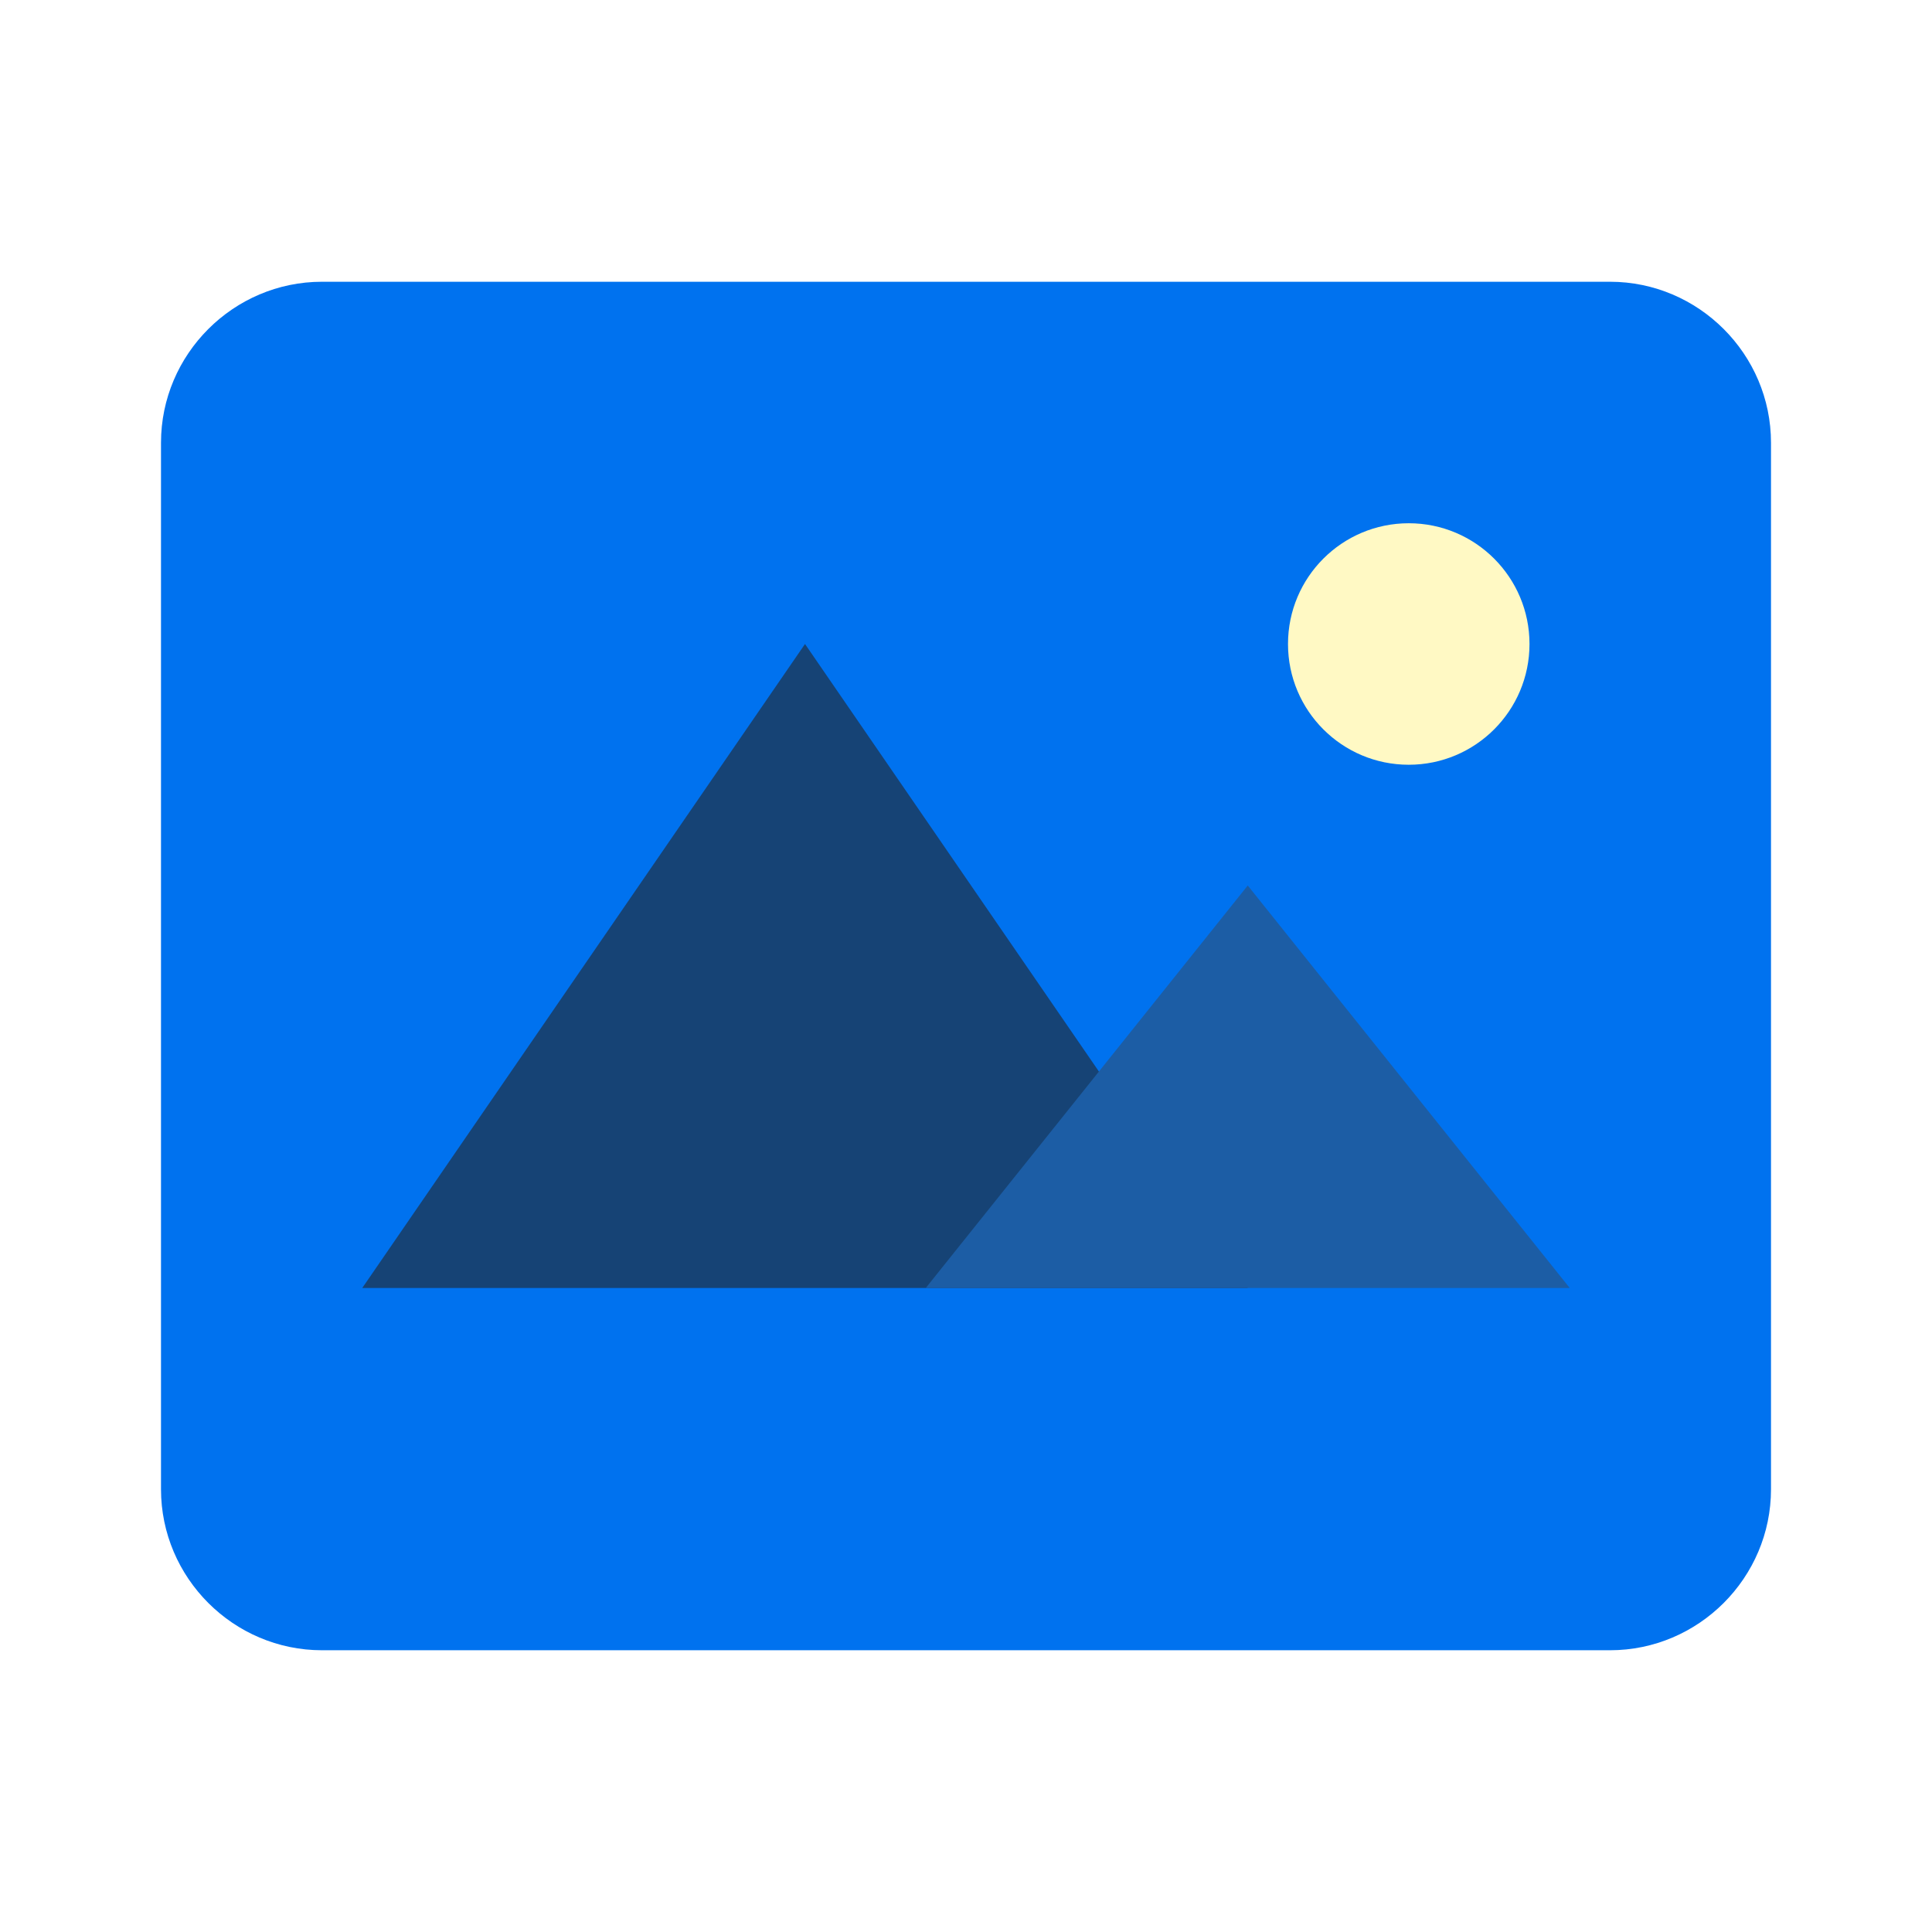
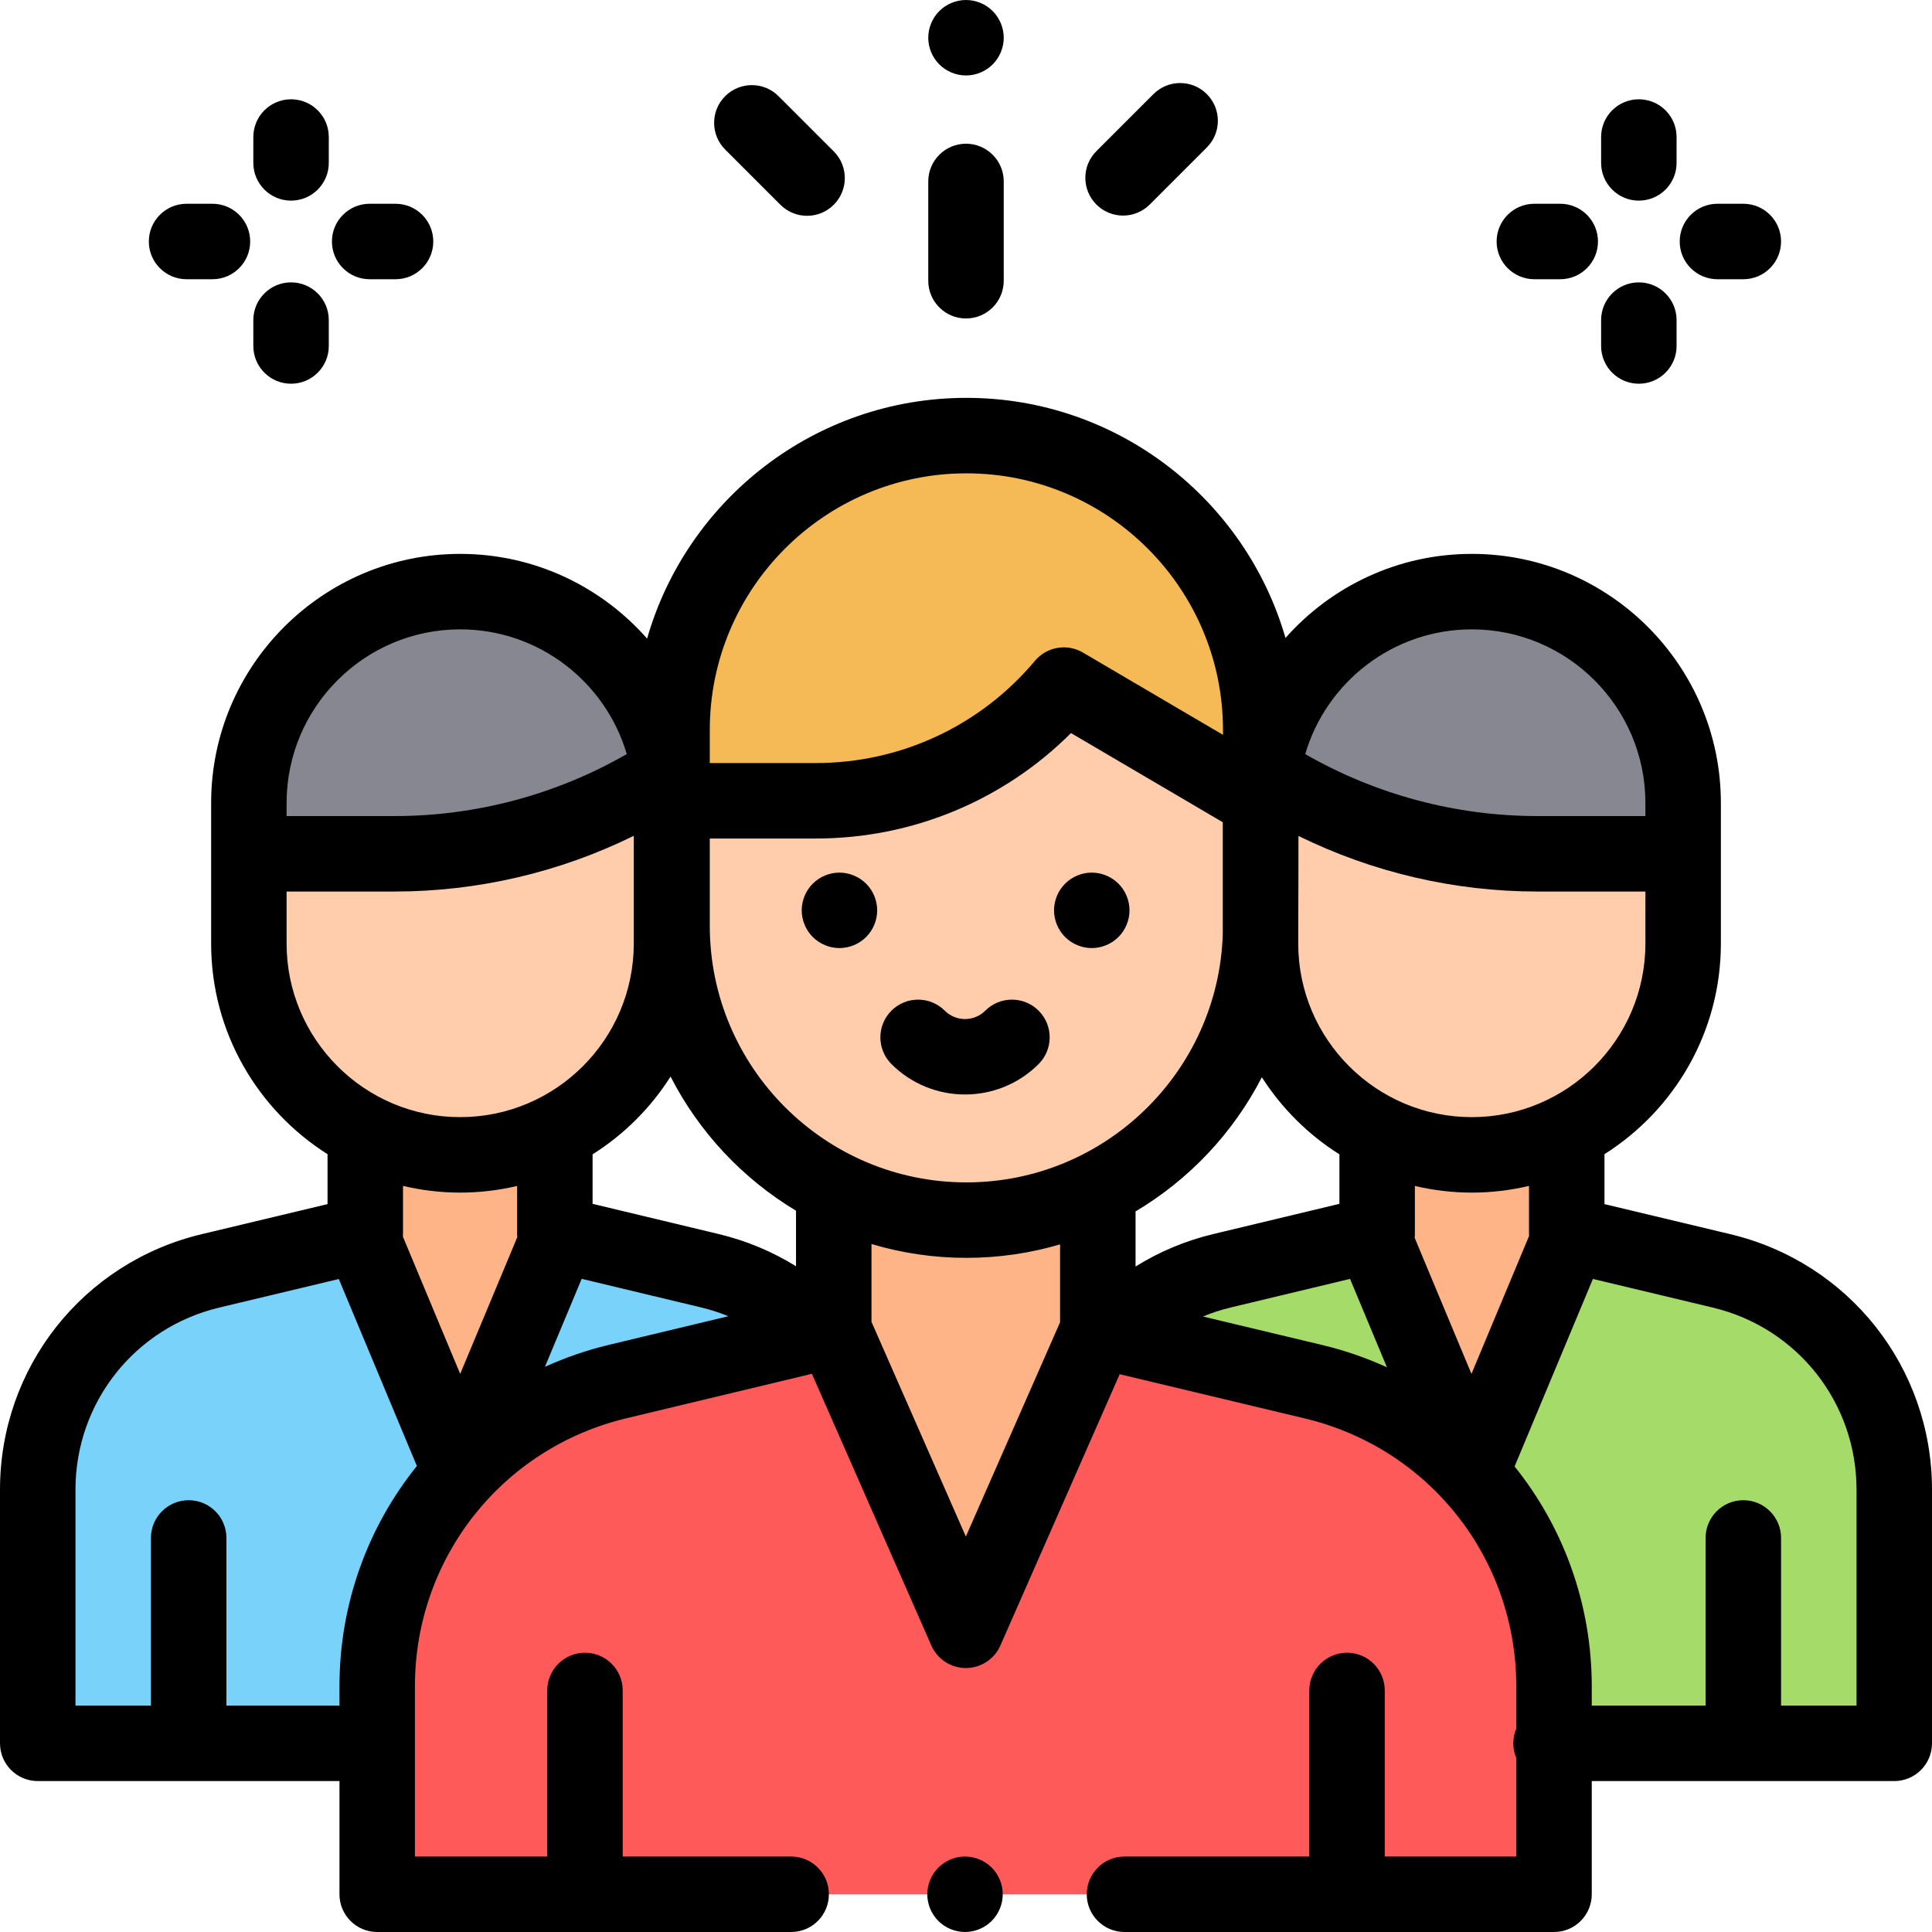
- <svg xmlns="http://www.w3.org/2000/svg" viewBox="0 0 48 48">
-   <path fill="#0072EF" d="M40,41H8c-2.2,0-4-1.8-4-4V11c0-2.2,1.8-4,4-4h32c2.2,0,4,1.8,4,4v26C44,39.2,42.2,41,40,41z" />
-   <path fill="#FFF9C4" d="M35 13A3 3 0 1 0 35 19A3 3 0 1 0 35 13Z" />
-   <path fill="#164375" d="M20 16L9 32 31 32z" />
-   <path fill="#1c5da5" d="M31 22L23 32 39 32z" />
+ <svg xmlns="http://www.w3.org/2000/svg" version="1.1" id="Capa_1" x="0px" y="0px" viewBox="0 0 512 512" style="enable-background:new 0 0 512 512;" xml:space="preserve">
+   <path style="fill:#78D2FA;" d="M217.21,353.387c-7.692-7.987-17.642-13.886-29.026-16.614l-41.143-9.859l-0.017,0.027l0.017-0.027  v-25.117H96.799v25.198l0,0l-41.036,9.803C28.93,343.208,10,367.191,10,394.779V462h90.962L217.21,353.387z" />
+   <polygon style="fill:#FFB487;" points="148.12,301.797 148.12,327.592 122.046,390.047 96,327.681 96,301.797 " />
+   <path style="fill:#FFCDAC;" d="M177.955,215.261v34.79c0,30.928-25.073,56-56.002,56l0,0l0,0c-30.929,0-56.002-25.072-56.002-56  v-34.79L177.955,215.261L177.955,215.261z" />
+   <path style="fill:#878791;" d="M177.955,226.266v-13.481c0-30.928-25.073-56-56.002-56l0,0c-30.929,0-56.002,25.072-56.002,56  v13.481h38.603c24.174,0,47.895-6.563,68.631-18.988l0,0" />
+   <path style="fill:#A5DC69;" d="M294.79,353.387c7.692-7.987,17.642-13.886,29.026-16.614l41.143-9.859l0.017,0.027l-0.017-0.027  v-25.117h50.242v25.198l0,0l41.036,9.803C483.07,343.208,502,367.191,502,394.779V462h-90.962L294.79,353.387z" />
+   <path style="fill:#FF5A5A;" d="M220.953,352.403l-57.306,13.732c-37.348,8.95-63.685,42.343-63.685,80.747V502h311.87v-55.07  c0-38.426-26.366-71.832-63.742-80.761l-57.157-13.654L220.953,352.403z" />
+   <g>
+     <polygon style="fill:#FFB487;" points="416,301.797 416,327.681 389.954,390.047 363.88,327.592 363.88,301.797  " />
+     <path style="fill:#FFB487;" d="M256.01,432.738l37.31-84.708c-2.769-4.65-4.347-10.062-4.347-15.792v-8.142h-65.966v8.143   c0,5.72-1.572,11.124-4.333,15.769L256.01,432.738z" />
+   </g>
+   <path style="fill:#FFCDAC;" d="M334.001,191.525v53.819c0,43.078-34.922,78.001-78,78.001l0,0l0,0c-43.078,0-78-34.922-78-78.001  v-53.819H334.001z" />
+   <path style="fill:#F5B955;" d="M256,115.437L256,115.437c-43.079,0-78.001,34.922-78.001,78v18.777h38.137  c25.351,0,49.402-11.225,65.684-30.656l0,0l52.179,30.656v-18.777C334.001,150.359,299.079,115.437,256,115.437z" />
+   <path style="fill:#FFCDAC;" d="M334.045,215.261v34.79c0,30.928,25.073,56,56.002,56l0,0l0,0c30.929,0,56.002-25.072,56.002-56  v-34.79L334.045,215.261L334.045,215.261z" />
+   <path style="fill:#878791;" d="M334.045,226.266v-13.481c0-30.928,25.073-56,56.002-56l0,0c30.929,0,56.002,25.072,56.002,56v13.481  h-38.603c-24.174,0-47.895-6.563-68.631-18.988l0,0" />
+   <path d="M255.74,492c-2.631,0-5.211,1.07-7.07,2.93c-1.86,1.86-2.93,4.44-2.93,7.07s1.069,5.21,2.93,7.07  c1.859,1.86,4.439,2.93,7.07,2.93c2.63,0,5.21-1.07,7.069-2.93c1.86-1.86,2.931-4.44,2.931-7.07s-1.07-5.21-2.931-7.07  C260.95,493.07,258.37,492,255.74,492z" />
+   <path d="M458.56,327.071l-33.358-7.969V305.87c18.516-11.703,30.848-32.342,30.848-55.818v-37.267c0-36.393-29.608-66-66.002-66  c-19.632,0-37.279,8.626-49.38,22.275c-10.598-36.703-44.495-63.623-84.564-63.623h-0.001c-40.134,0-74.077,27.005-84.616,63.798  c-12.104-13.75-29.816-22.45-49.532-22.45c-36.394,0-66.002,29.608-66.002,66v37.267c0,23.477,12.332,44.116,30.848,55.818v13.232  l-33.358,7.969C21.976,334.587,0,362.43,0,394.779V462c0,5.523,4.478,10,10,10h79.963v30c0,5.523,4.478,10,10,10h109.704  c5.522,0,10-4.477,10-10s-4.478-10-10-10h-44.643v-44.012c0-5.523-4.478-10-10-10s-10,4.477-10,10V492h-35.062v-45.118  c0-33.914,23.034-63.119,56.015-71.022l49.183-11.786l31.646,71.996c1.596,3.631,5.187,5.976,9.153,5.976h0.001  c3.966,0,7.558-2.344,9.154-5.975l31.614-71.891l49.04,11.715c33.011,7.885,56.065,37.096,56.065,71.034v11.159  c-0.511,1.202-0.795,2.523-0.795,3.911s0.284,2.71,0.795,3.911V492h-34.857v-44.012c0-5.523-4.478-10-10-10s-10,4.477-10,10V492  h-48.975c-5.522,0-10,4.477-10,10s4.478,10,10,10h113.832c5.522,0,10-4.477,10-10v-30H502c5.522,0,10-4.477,10-10v-67.221  C512,362.43,490.024,334.587,458.56,327.071z M405.224,327.535l-15.268,36.559l-15.062-36.078c0.04-0.363,0.069-0.728,0.069-1.094  c0-0.093-0.001-0.187-0.004-0.28v-12.35c4.85,1.139,9.896,1.76,15.088,1.76c5.215,0,10.285-0.627,15.154-1.776v12.718  C405.201,327.176,405.214,327.355,405.224,327.535z M210.953,335.568c-6.278-3.894-13.166-6.777-20.438-8.519l-33.474-8.021v-13.115  c8.325-5.247,15.396-12.299,20.667-20.607c7.539,14.729,19.11,27.063,33.245,35.547V335.568z M188.1,245.345v-23.13h28.138  c25.524,0,49.715-10.088,67.587-27.941l40.221,23.629v29.789c-1.244,36.411-31.233,65.654-67.943,65.654  C218.605,313.345,188.1,282.84,188.1,245.345z M300.934,321.041c14.222-8.455,25.874-20.798,33.471-35.559  c5.26,8.231,12.289,15.22,20.554,20.431v13.115l-33.474,8.021c-7.316,1.753-14.243,4.662-20.552,8.592v-14.6H300.934z   M390.047,296.052c-25.365,0-46.002-20.636-46.002-46v-1.632c0.035-1.021,0.06-26.888,0.06-26.888  c19.659,9.668,41.332,14.735,63.342,14.735h28.603v13.786C436.049,275.417,415.412,296.052,390.047,296.052z M390.047,166.785  c25.365,0,46.002,20.636,46.002,46v2.476v1.005h-28.603c-21.606,0-42.837-5.673-61.548-16.426  C351.504,180.758,369.174,166.785,390.047,166.785z M188.1,193.438c0-37.496,30.506-68,68.003-68c37.496,0,68.002,30.505,68.002,68  v1.304l-37.115-21.805c-4.211-2.475-9.593-1.544-12.73,2.199c-14.42,17.208-35.568,27.078-58.021,27.078H188.1V193.438z   M75.951,212.785c0-25.365,20.637-46,46.002-46c20.873,0,38.543,13.973,44.148,33.056c-18.711,10.752-39.941,16.426-61.548,16.426  H75.951v-1.005V212.785z M75.951,236.266h28.603c22.032,0,43.727-5.076,63.401-14.763v28.549c0,25.365-20.637,46-46.002,46  s-46.002-20.636-46.002-46C75.951,250.052,75.951,236.266,75.951,236.266z M121.953,316.052c5.192,0,10.238-0.622,15.088-1.76v12.07  c-0.011,0.188-0.016,0.376-0.016,0.564c0,0.315,0.03,0.628,0.06,0.941l-15.13,36.227l-15.187-36.379  c0.017-0.239,0.031-0.478,0.031-0.72v-12.718C111.668,315.425,116.738,316.052,121.953,316.052z M89.963,446.882V452H60v-44.429  c0-5.523-4.478-10-10-10s-10,4.477-10,10V452H20v-57.221c0-23.055,15.662-42.898,38.087-48.255l31.698-7.573l20.688,49.555  C97.534,404.58,89.963,424.954,89.963,446.882z M161.317,356.411c-5.905,1.415-11.548,3.384-16.906,5.812l9.74-23.322l31.703,7.597  c2.459,0.589,4.855,1.368,7.174,2.314L161.317,356.411z M255.962,407.199l-25.009-56.897v-20.624  c7.972,2.382,16.413,3.667,25.149,3.667c8.62,0,16.953-1.252,24.831-3.573v20.641L255.962,407.199z M318.789,348.888  c2.376-0.98,4.833-1.785,7.357-2.39l31.626-7.578l9.78,23.426c-5.427-2.472-11.148-4.471-17.138-5.902L318.789,348.888z M492,452  h-20v-44.429c0-5.523-4.478-10-10-10s-10,4.477-10,10V452h-30.167v-5.07c0-21.899-7.546-42.245-20.448-58.305l20.753-49.692  l31.775,7.591c22.425,5.357,38.087,25.2,38.087,48.255V452z" />
+   <path d="M222.46,231.25c-2.63,0-5.21,1.07-7.07,2.93c-1.86,1.86-2.93,4.44-2.93,7.07s1.069,5.21,2.93,7.07s4.44,2.93,7.07,2.93  c2.64,0,5.21-1.07,7.069-2.93c1.87-1.86,2.931-4.44,2.931-7.07s-1.061-5.21-2.931-7.07C227.67,232.32,225.09,231.25,222.46,231.25z" />
+   <path d="M289.33,251.25c2.63,0,5.21-1.07,7.069-2.93c1.87-1.86,2.931-4.44,2.931-7.07s-1.061-5.21-2.931-7.07  c-1.859-1.86-4.439-2.93-7.069-2.93s-5.21,1.07-7.07,2.93c-1.86,1.86-2.93,4.44-2.93,7.07s1.069,5.21,2.93,7.07  S286.7,251.25,289.33,251.25z" />
+   <path d="M275.247,267.842c-3.906-3.905-10.236-3.905-14.143,0c-2.957,2.957-7.768,2.957-10.725,0  c-3.906-3.905-10.236-3.905-14.143,0c-3.905,3.905-3.905,10.237,0,14.143c5.378,5.377,12.441,8.066,19.505,8.066  c7.064,0,14.127-2.688,19.505-8.066C279.152,278.079,279.152,271.747,275.247,267.842z" />
+   <path d="M406.62,74h6.859c5.522,0,10-4.477,10-10s-4.478-10-10-10h-6.859c-5.522,0-10,4.477-10,10S401.098,74,406.62,74z" />
+   <path d="M455.141,74H462c5.522,0,10-4.477,10-10s-4.478-10-10-10h-6.859c-5.522,0-10,4.477-10,10S449.618,74,455.141,74z" />
+   <path d="M434.311,101.69c5.522,0,10-4.477,10-10v-6.859c0-5.523-4.478-10-10-10s-10,4.477-10,10v6.859  C424.311,97.213,428.788,101.69,434.311,101.69z" />
+   <path d="M434.311,53.169c5.522,0,10-4.477,10-10V36.31c0-5.523-4.478-10-10-10s-10,4.477-10,10v6.859  C424.311,48.692,428.788,53.169,434.311,53.169z" />
+   <path d="M49.444,74h6.858c5.522,0,10-4.477,10-10s-4.478-10-10-10h-6.858c-5.522,0-10,4.477-10,10S43.922,74,49.444,74z" />
+   <path d="M97.965,74h6.858c5.522,0,10-4.477,10-10s-4.478-10-10-10h-6.858c-5.522,0-10,4.477-10,10S92.442,74,97.965,74z" />
+   <path d="M77.134,101.69c5.522,0,10-4.477,10-10v-6.859c0-5.523-4.478-10-10-10s-10,4.477-10,10v6.859  C67.134,97.213,71.611,101.69,77.134,101.69z" />
+   <path d="M77.134,53.169c5.522,0,10-4.477,10-10V36.31c0-5.523-4.478-10-10-10s-10,4.477-10,10v6.859  C67.134,48.692,71.611,53.169,77.134,53.169z" />
+   <path d="M256,84.397c5.522,0,10-4.477,10-10v-26.31c0-5.523-4.478-10-10-10s-10,4.477-10,10v26.31  C246,79.92,250.478,84.397,256,84.397z" />
+   <path d="M256,20c2.63,0,5.21-1.07,7.069-2.93C264.93,15.21,266,12.63,266,10s-1.07-5.21-2.931-7.07C261.21,1.07,258.63,0,256,0  s-5.21,1.07-7.07,2.93C247.069,4.79,246,7.37,246,10s1.069,5.21,2.93,7.07S253.37,20,256,20z" />
+   <path d="M206.813,54.262c1.953,1.953,4.512,2.929,7.071,2.929s5.118-0.976,7.071-2.929c3.905-3.905,3.905-10.237,0-14.143  l-14.634-14.634c-3.906-3.905-10.236-3.905-14.143,0c-3.905,3.905-3.905,10.237,0,14.143L206.813,54.262z" />
+   <path d="M297.626,57.13c2.56,0,5.118-0.976,7.071-2.929l15.123-15.123c3.905-3.905,3.905-10.237,0-14.143  c-3.906-3.905-10.236-3.905-14.143,0l-15.123,15.123c-3.905,3.905-3.905,10.237,0,14.143  C292.508,56.154,295.066,57.13,297.626,57.13z" />
+   <g>
+ </g>
+   <g>
+ </g>
+   <g>
+ </g>
+   <g>
+ </g>
+   <g>
+ </g>
+   <g>
+ </g>
+   <g>
+ </g>
+   <g>
+ </g>
+   <g>
+ </g>
+   <g>
+ </g>
+   <g>
+ </g>
+   <g>
+ </g>
+   <g>
+ </g>
+   <g>
+ </g>
+   <g>
+ </g>
</svg>
